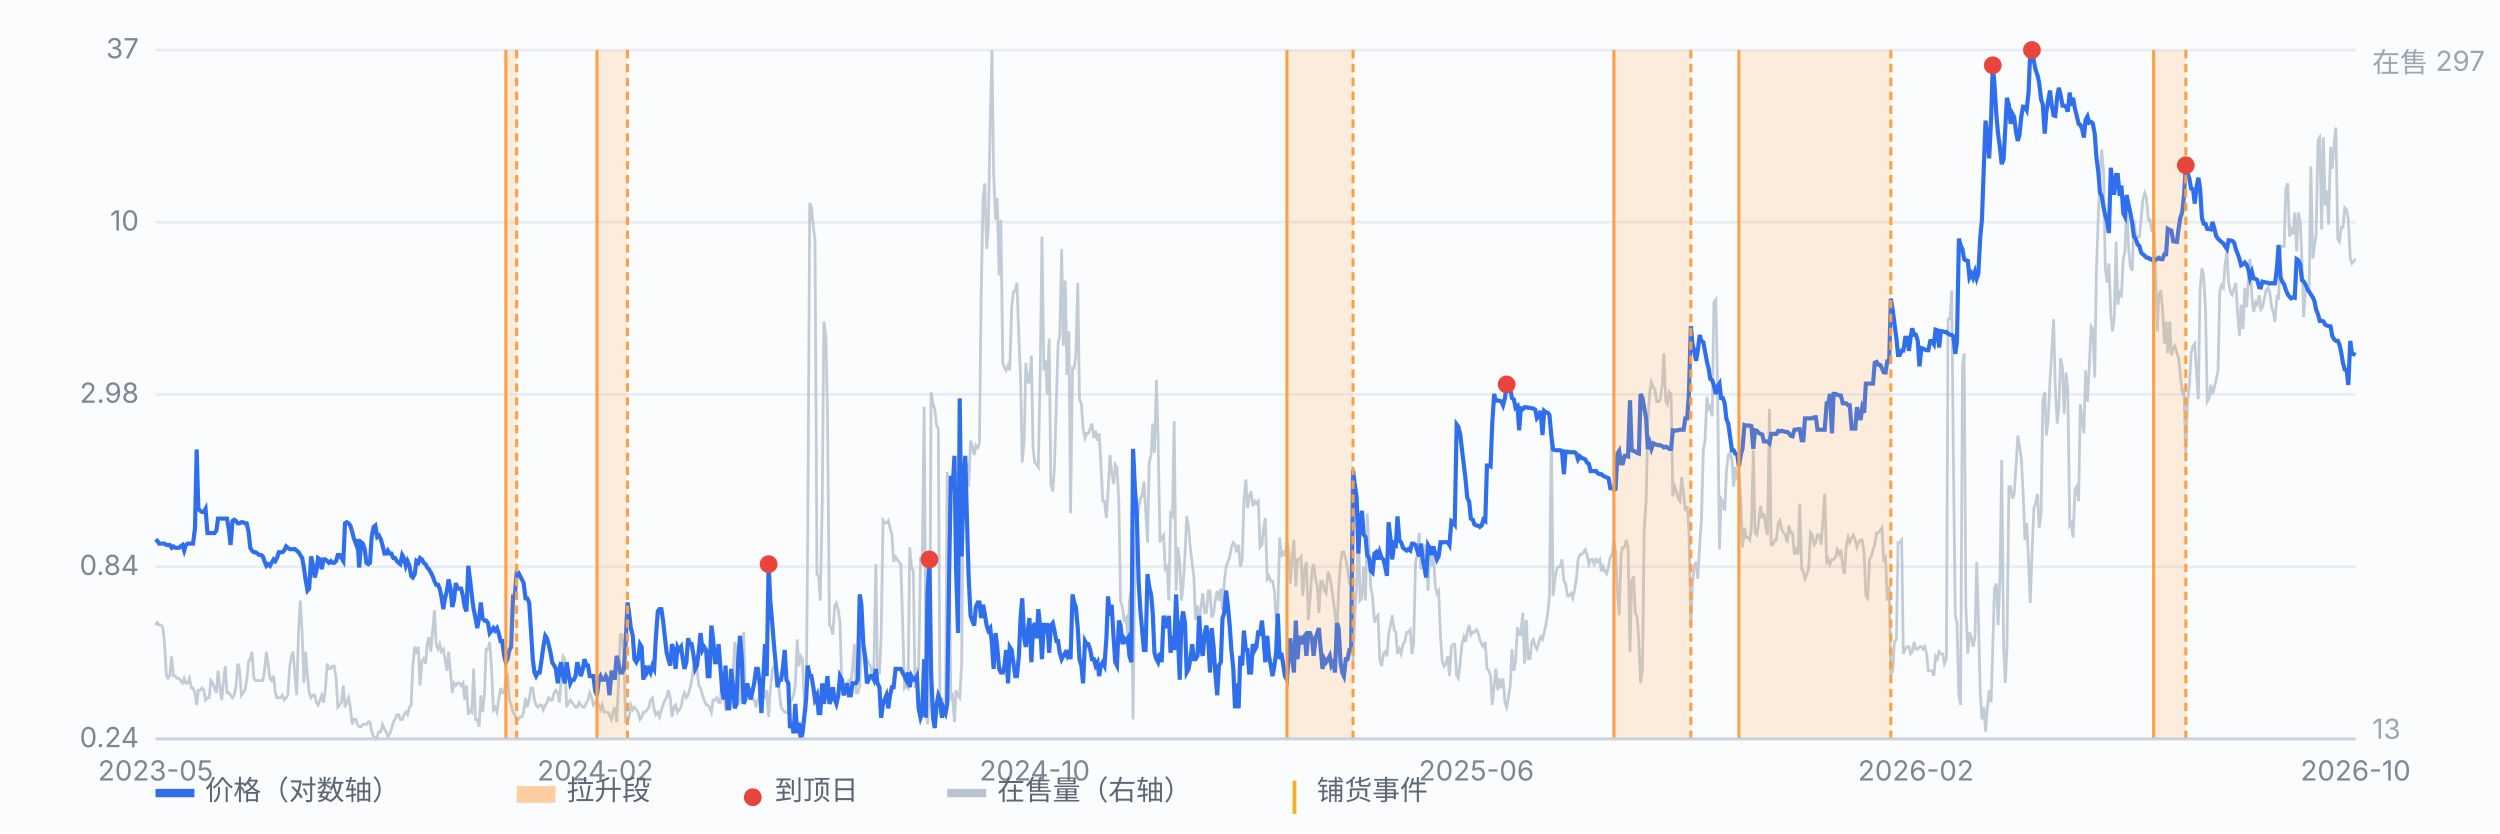
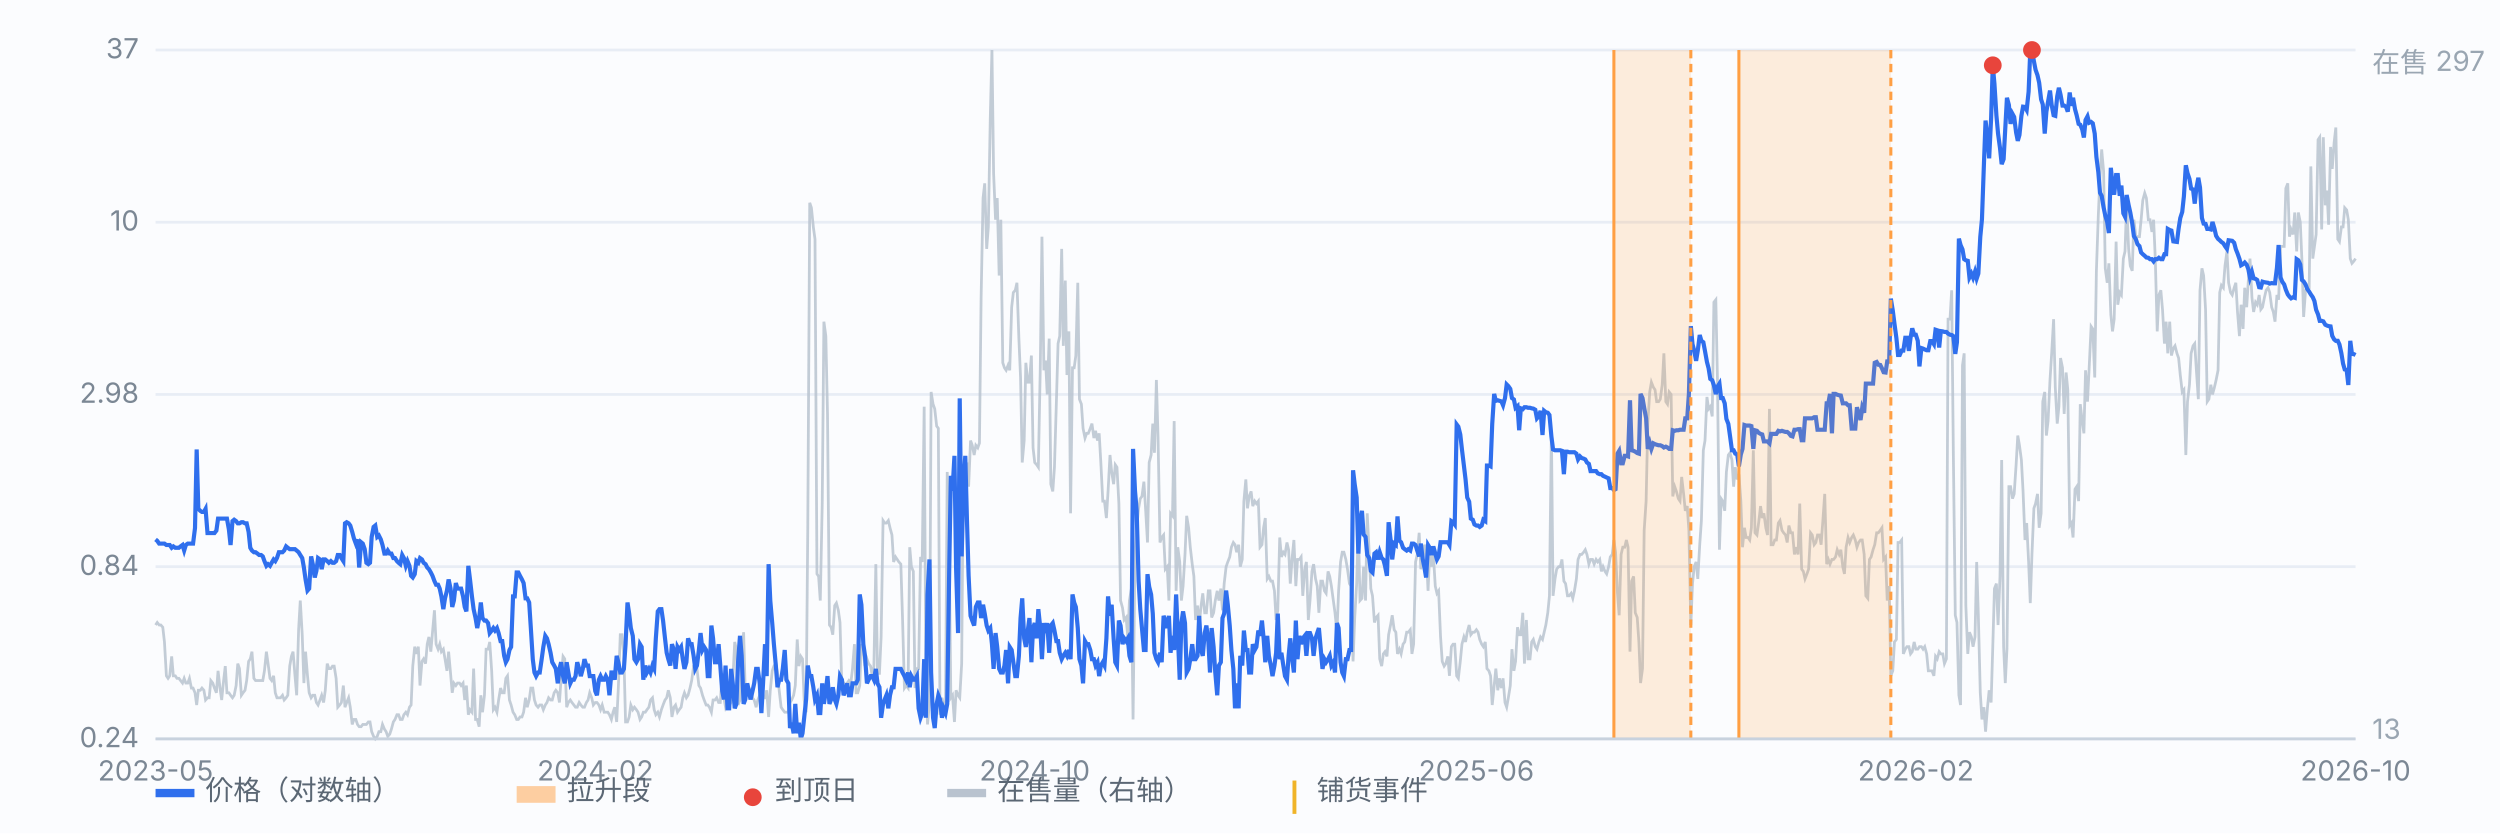
<svg xmlns="http://www.w3.org/2000/svg" viewBox="0 0 900 300" preserveAspectRatio="xMidYMid meet" style="width:100%;max-width:900px;height:auto;display:block" font-family="-apple-system,Segoe UI,Microsoft YaHei,sans-serif" font-size="10">
  <rect x="0" y="0" width="900" height="300" fill="#fbfcfe" />
  <line x1="56" y1="266.0" x2="848" y2="266.0" stroke="#e8edf5" stroke-width="1" />
  <text x="50" y="269.0" text-anchor="end" fill="#7b8794">0.24</text>
  <line x1="56" y1="204.0" x2="848" y2="204.0" stroke="#e8edf5" stroke-width="1" />
  <text x="50" y="207.0" text-anchor="end" fill="#7b8794">0.84</text>
  <line x1="56" y1="142.0" x2="848" y2="142.0" stroke="#e8edf5" stroke-width="1" />
  <text x="50" y="145.0" text-anchor="end" fill="#7b8794">2.98</text>
  <line x1="56" y1="80.0" x2="848" y2="80.0" stroke="#e8edf5" stroke-width="1" />
  <text x="50" y="83.0" text-anchor="end" fill="#7b8794">10</text>
  <line x1="56" y1="18.0" x2="848" y2="18.0" stroke="#e8edf5" stroke-width="1" />
  <text x="50" y="21.0" text-anchor="end" fill="#7b8794">37</text>
  <path d="M56.0 225.0 L56.6 224.1 L57.3 225.0 L57.9 225.0 L58.6 225.8 L59.2 231.1 L59.9 243.3 L60.5 244.2 L61.1 243.3 L61.8 236.3 L62.4 243.3 L63.1 243.3 L63.7 244.2 L64.4 244.2 L65.0 245.0 L65.7 245.9 L66.3 244.2 L66.9 245.9 L67.6 245.9 L68.2 244.2 L68.9 247.7 L69.5 247.7 L70.2 249.4 L70.8 253.8 L71.4 248.5 L72.1 248.5 L72.7 247.7 L73.4 248.5 L74.0 252.0 L74.7 251.2 L75.3 251.2 L75.9 245.0 L76.6 245.9 L77.2 247.7 L77.9 249.4 L78.5 241.5 L79.2 247.7 L79.8 252.0 L80.4 245.9 L81.1 239.8 L81.7 249.4 L82.4 249.4 L83.0 250.3 L83.7 251.2 L84.3 250.3 L85.0 246.8 L85.6 238.9 L86.2 240.7 L86.9 250.3 L87.5 249.4 L88.2 248.5 L88.8 245.0 L89.5 238.1 L90.1 237.2 L90.7 234.6 L91.4 244.2 L92.0 245.0 L92.7 245.0 L93.3 245.0 L94.0 245.0 L94.6 245.0 L95.2 241.5 L95.9 234.6 L96.5 238.9 L97.2 244.2 L97.8 245.0 L98.5 243.3 L99.1 249.4 L99.7 251.2 L100.4 251.2 L101.0 251.2 L101.7 250.3 L102.3 252.0 L103.0 251.2 L103.6 250.3 L104.3 239.8 L104.9 236.3 L105.5 234.6 L106.2 243.3 L106.8 250.3 L107.5 226.7 L108.1 216.2 L108.8 228.5 L109.4 245.9 L110.0 234.6 L110.7 243.3 L111.3 249.4 L112.0 251.2 L112.6 250.3 L113.3 250.3 L113.9 252.9 L114.5 253.8 L115.2 252.0 L115.8 250.3 L116.5 252.9 L117.1 248.5 L117.8 238.9 L118.4 240.7 L119.1 240.7 L119.7 239.8 L120.3 239.8 L121.0 244.2 L121.6 254.6 L122.3 253.8 L122.9 252.9 L123.6 246.8 L124.2 254.6 L124.8 252.9 L125.5 251.2 L126.1 254.6 L126.8 260.8 L127.4 259.0 L128.1 259.0 L128.7 260.8 L129.3 261.6 L130.0 261.6 L130.6 260.8 L131.3 260.8 L131.9 260.8 L132.6 259.9 L133.2 259.9 L133.8 263.4 L134.5 265.1 L135.1 266.0 L135.8 265.1 L136.4 263.4 L137.1 263.4 L137.7 260.8 L138.4 262.5 L139.0 263.4 L139.6 265.1 L140.3 264.3 L140.9 262.5 L141.6 259.9 L142.2 259.0 L142.9 257.3 L143.5 257.3 L144.1 259.0 L144.8 259.0 L145.4 257.3 L146.1 256.4 L146.7 257.3 L147.4 254.6 L148.0 253.8 L148.6 239.8 L149.3 232.8 L149.9 235.4 L150.6 232.8 L151.2 246.8 L151.9 238.1 L152.5 237.2 L153.2 238.9 L153.8 231.9 L154.4 229.3 L155.1 234.6 L155.7 227.6 L156.4 219.7 L157.0 231.9 L157.7 233.7 L158.3 231.9 L158.9 234.6 L159.6 233.7 L160.2 237.2 L160.9 241.5 L161.5 234.6 L162.2 242.4 L162.8 249.4 L163.4 245.9 L164.1 246.8 L164.7 245.9 L165.4 245.9 L166.0 246.8 L166.7 245.9 L167.3 252.0 L167.9 246.8 L168.6 257.3 L169.2 255.5 L169.9 256.4 L170.5 240.7 L171.2 259.0 L171.8 259.0 L172.5 261.6 L173.1 250.3 L173.7 256.4 L174.4 250.3 L175.0 233.7 L175.7 233.7 L176.3 231.1 L177.0 241.5 L177.6 255.5 L178.2 254.6 L178.9 256.4 L179.5 252.0 L180.2 247.7 L180.8 249.4 L181.5 249.4 L182.1 244.2 L182.7 243.3 L183.4 252.0 L184.0 253.8 L184.7 256.4 L185.3 257.3 L186.0 259.0 L186.6 259.0 L187.2 258.1 L187.9 258.1 L188.5 256.4 L189.2 251.2 L189.8 254.6 L190.5 252.0 L191.1 247.7 L191.8 247.7 L192.4 252.0 L193.0 253.8 L193.7 254.6 L194.3 253.8 L195.0 253.8 L195.6 255.5 L196.3 253.8 L196.9 252.9 L197.5 251.2 L198.2 252.0 L198.8 252.0 L199.5 249.4 L200.1 248.5 L200.8 249.4 L201.4 252.9 L202.0 244.2 L202.7 236.3 L203.3 237.2 L204.0 254.6 L204.6 252.9 L205.3 252.0 L205.9 252.9 L206.6 253.8 L207.2 254.6 L207.8 254.6 L208.5 252.9 L209.1 253.8 L209.8 254.6 L210.4 254.6 L211.1 252.9 L211.7 252.0 L212.3 249.4 L213.0 251.2 L213.6 253.8 L214.3 252.9 L214.9 252.9 L215.6 253.8 L216.2 255.5 L216.8 253.8 L217.5 256.4 L218.1 256.4 L218.8 256.4 L219.4 257.3 L220.1 259.0 L220.7 256.4 L221.3 254.6 L222.0 259.9 L222.6 247.7 L223.3 228.5 L223.9 228.5 L224.6 236.3 L225.2 259.9 L225.9 259.9 L226.5 258.1 L227.1 253.8 L227.8 255.5 L228.4 254.6 L229.1 255.5 L229.7 256.4 L230.4 259.0 L231.0 258.1 L231.6 256.4 L232.3 256.4 L232.9 255.5 L233.6 254.6 L234.2 252.0 L234.9 251.2 L235.5 255.5 L236.1 257.3 L236.8 256.4 L237.4 258.1 L238.1 255.5 L238.7 253.8 L239.4 252.0 L240.0 251.2 L240.6 248.5 L241.3 251.2 L241.9 258.1 L242.6 254.6 L243.2 253.8 L243.9 256.4 L244.5 255.5 L245.2 254.6 L245.8 251.2 L246.4 249.4 L247.1 251.2 L247.7 250.3 L248.4 247.7 L249.0 245.0 L249.7 239.8 L250.3 238.9 L250.9 240.7 L251.6 246.8 L252.2 247.7 L252.9 250.3 L253.5 252.0 L254.2 253.8 L254.8 253.8 L255.4 254.6 L256.1 256.4 L256.7 252.0 L257.4 252.0 L258.0 251.2 L258.7 252.9 L259.3 252.9 L260.0 242.4 L260.6 251.2 L261.2 254.6 L261.9 252.9 L262.5 253.8 L263.2 252.9 L263.8 245.0 L264.5 231.1 L265.1 233.7 L265.7 253.8 L266.4 252.0 L267.0 237.2 L267.7 227.6 L268.3 249.4 L269.0 248.5 L269.6 247.7 L270.2 248.5 L270.9 251.2 L271.5 252.0 L272.2 254.6 L272.8 252.0 L273.5 250.3 L274.1 249.4 L274.7 251.2 L275.4 251.2 L276.0 248.5 L276.7 258.1 L277.3 248.5 L278.0 241.5 L278.6 239.8 L279.3 238.9 L279.9 242.4 L280.5 248.5 L281.2 254.6 L281.8 255.5 L282.5 256.4 L283.1 256.4 L283.8 256.4 L284.4 252.9 L285.0 252.0 L285.7 250.3 L286.3 246.8 L287.0 230.2 L287.6 239.8 L288.3 236.3 L288.9 237.2 L289.5 252.0 L290.2 256.4 L290.8 190.0 L291.5 73.0 L292.1 74.8 L292.8 81.7 L293.4 86.1 L294.1 206.6 L294.7 207.5 L295.3 216.2 L296.0 181.3 L296.6 115.8 L297.3 121.0 L297.9 149.0 L298.6 225.0 L299.2 225.8 L299.8 228.5 L300.5 218.0 L301.1 217.1 L301.8 219.7 L302.4 224.1 L303.1 248.5 L303.7 245.9 L304.3 246.8 L305.0 245.9 L305.6 245.0 L306.3 245.9 L306.9 240.7 L307.6 231.9 L308.2 249.4 L308.8 249.4 L309.5 246.8 L310.1 231.9 L310.8 234.6 L311.4 239.8 L312.1 237.2 L312.7 238.9 L313.4 239.8 L314.0 243.3 L314.6 239.8 L315.3 203.1 L315.9 242.4 L316.6 242.4 L317.2 229.3 L317.9 187.4 L318.5 188.3 L319.1 188.3 L319.8 187.4 L320.4 190.0 L321.1 192.6 L321.7 202.3 L322.4 200.5 L323.0 201.4 L323.6 202.3 L324.3 203.1 L324.9 222.3 L325.6 247.7 L326.2 246.8 L326.9 247.7 L327.5 197.0 L328.1 204.0 L328.8 205.7 L329.4 247.7 L330.1 240.7 L330.7 240.7 L331.4 200.5 L332.0 202.3 L332.7 146.4 L333.3 239.8 L333.9 260.8 L334.6 252.9 L335.2 141.1 L335.9 145.5 L336.5 147.2 L337.2 153.4 L337.8 154.2 L338.4 257.3 L339.1 251.2 L339.7 253.8 L340.4 252.9 L341.0 169.9 L341.7 197.9 L342.3 251.2 L342.9 250.3 L343.6 259.9 L344.2 248.5 L344.9 250.3 L345.5 251.2 L346.2 238.9 L346.8 167.3 L347.5 171.7 L348.1 166.5 L348.7 175.2 L349.4 158.6 L350.0 160.3 L350.7 163.8 L351.3 160.3 L352.0 161.2 L352.6 159.5 L353.2 107.1 L353.9 71.3 L354.5 66.0 L355.2 89.6 L355.8 81.7 L356.5 42.5 L357.1 18.0 L357.7 62.5 L358.4 79.1 L359.0 71.3 L359.7 99.2 L360.3 79.1 L361.0 130.6 L361.6 132.4 L362.2 133.3 L362.9 131.5 L363.5 133.3 L364.2 110.6 L364.8 105.3 L365.5 104.5 L366.1 101.8 L366.8 121.9 L367.4 135.9 L368.0 166.5 L368.7 158.6 L369.3 130.6 L370.0 137.6 L370.6 137.6 L371.3 128.0 L371.9 161.2 L372.5 166.5 L373.2 167.3 L373.8 168.2 L374.5 132.4 L375.1 85.2 L375.8 133.3 L376.4 129.8 L377.0 142.0 L377.7 121.9 L378.3 174.3 L379.0 176.9 L379.6 168.2 L380.3 144.6 L380.9 123.7 L381.5 121.0 L382.2 89.6 L382.8 124.5 L383.5 101.0 L384.1 135.0 L384.8 119.3 L385.4 184.8 L386.1 132.4 L386.7 132.4 L387.3 128.0 L388.0 101.8 L388.6 143.7 L389.3 145.5 L389.9 154.2 L390.6 157.7 L391.2 156.0 L391.8 156.0 L392.5 154.2 L393.1 152.5 L393.8 157.7 L394.4 155.1 L395.1 158.6 L395.7 156.0 L396.3 166.5 L397.0 180.4 L397.6 180.4 L398.3 186.5 L398.9 176.9 L399.6 163.8 L400.2 169.9 L400.9 174.3 L401.5 167.3 L402.1 168.2 L402.8 181.3 L403.4 216.2 L404.1 218.8 L404.7 223.2 L405.4 222.3 L406.0 229.3 L406.6 216.2 L407.3 211.9 L407.9 259.0 L408.6 198.8 L409.2 190.0 L409.9 183.0 L410.5 179.5 L411.1 178.7 L411.8 173.4 L412.4 183.0 L413.1 195.3 L413.7 166.5 L414.4 163.8 L415.0 152.5 L415.6 163.0 L416.3 136.8 L416.9 157.7 L417.6 195.3 L418.2 193.5 L418.9 192.6 L419.5 204.9 L420.2 204.0 L420.8 216.2 L421.4 184.8 L422.1 185.7 L422.7 151.6 L423.4 212.7 L424.0 197.0 L424.7 202.3 L425.3 216.2 L425.9 211.0 L426.6 199.6 L427.2 185.7 L427.9 190.0 L428.5 197.0 L429.2 203.1 L429.8 207.5 L430.4 223.2 L431.1 218.0 L431.7 225.0 L432.4 218.0 L433.0 213.6 L433.7 220.6 L434.3 220.6 L435.0 212.7 L435.6 212.7 L436.2 222.3 L436.9 220.6 L437.5 216.2 L438.2 212.7 L438.8 216.2 L439.5 211.9 L440.1 219.7 L440.7 210.1 L441.4 204.0 L442.0 202.3 L442.7 200.5 L443.3 197.0 L444.0 195.3 L444.6 196.1 L445.2 198.8 L445.9 196.1 L446.5 204.0 L447.2 201.4 L447.8 180.4 L448.5 172.6 L449.1 183.0 L449.7 178.7 L450.4 176.9 L451.0 182.2 L451.7 180.4 L452.3 181.3 L453.0 180.4 L453.6 197.0 L454.3 196.1 L454.9 190.0 L455.5 186.5 L456.2 208.4 L456.8 207.5 L457.5 209.2 L458.1 209.2 L458.8 212.7 L459.4 223.2 L460.0 219.7 L460.7 193.5 L461.3 200.5 L462.0 198.8 L462.6 199.6 L463.3 195.3 L463.9 197.9 L464.5 210.1 L465.2 200.5 L465.8 194.4 L466.5 211.0 L467.1 201.4 L467.8 201.4 L468.4 200.5 L469.0 214.5 L469.7 204.9 L470.3 202.3 L471.0 223.2 L471.6 216.2 L472.3 205.7 L472.9 203.1 L473.6 208.4 L474.2 211.0 L474.8 220.6 L475.5 209.2 L476.1 209.2 L476.8 212.7 L477.4 213.6 L478.1 205.7 L478.7 207.5 L479.3 211.0 L480.0 216.2 L480.6 220.6 L481.3 227.6 L481.9 212.7 L482.6 202.3 L483.2 198.8 L483.8 198.8 L484.5 201.4 L485.1 204.9 L485.8 210.1 L486.4 211.0 L487.1 238.1 L487.7 222.3 L488.4 210.1 L489.0 189.2 L489.6 216.2 L490.3 215.4 L490.9 204.0 L491.6 216.2 L492.2 184.8 L492.9 198.8 L493.5 211.9 L494.1 214.5 L494.8 224.1 L495.4 222.3 L496.1 221.5 L496.7 237.2 L497.4 239.8 L498.0 235.4 L498.6 234.6 L499.3 236.3 L499.9 228.5 L500.6 225.0 L501.2 221.5 L501.9 226.7 L502.5 227.6 L503.1 235.4 L503.8 233.7 L504.4 235.4 L505.1 231.9 L505.7 231.1 L506.4 227.6 L507.0 227.6 L507.7 226.7 L508.3 235.4 L508.9 231.9 L509.6 202.3 L510.2 199.6 L510.9 191.8 L511.5 204.9 L512.2 202.3 L512.8 196.1 L513.4 197.9 L514.1 212.7 L514.7 198.8 L515.4 204.0 L516.0 199.6 L516.7 211.0 L517.3 213.6 L517.9 212.7 L518.6 229.3 L519.2 238.1 L519.9 239.8 L520.5 238.9 L521.2 236.3 L521.8 243.3 L522.5 232.8 L523.1 231.9 L523.7 231.9 L524.4 243.3 L525.0 244.2 L525.7 238.1 L526.3 231.9 L527.0 229.3 L527.6 231.1 L528.2 227.6 L528.9 225.0 L529.5 228.5 L530.2 227.6 L530.8 227.6 L531.5 226.7 L532.1 227.6 L532.7 230.2 L533.4 231.9 L534.0 232.8 L534.7 231.1 L535.3 240.7 L536.0 241.5 L536.6 243.3 L537.2 253.8 L537.9 246.8 L538.5 240.7 L539.2 248.5 L539.8 244.2 L540.5 247.7 L541.1 244.2 L541.8 252.9 L542.4 254.6 L543.0 251.2 L543.7 246.8 L544.3 233.7 L545.0 241.5 L545.6 238.1 L546.3 225.8 L546.9 228.5 L547.5 228.5 L548.2 220.6 L548.8 238.9 L549.5 223.2 L550.1 237.2 L550.8 237.2 L551.4 231.1 L552.0 230.2 L552.7 232.8 L553.3 233.7 L554.0 231.1 L554.6 229.3 L555.3 230.2 L555.9 227.6 L556.5 225.0 L557.2 220.6 L557.8 214.5 L558.5 155.1 L559.1 214.5 L559.8 208.4 L560.4 204.9 L561.1 204.0 L561.7 204.0 L562.3 201.4 L563.0 209.2 L563.6 210.1 L564.3 214.5 L564.9 214.5 L565.6 213.6 L566.2 215.4 L566.8 212.7 L567.5 208.4 L568.1 201.4 L568.8 199.6 L569.4 199.6 L570.1 198.8 L570.7 197.9 L571.3 199.6 L572.0 203.1 L572.6 201.4 L573.3 201.4 L573.9 203.1 L574.6 201.4 L575.2 202.3 L575.9 201.4 L576.5 205.7 L577.1 204.0 L577.8 205.7 L578.4 206.6 L579.1 204.0 L579.7 200.5 L580.4 199.6 L581.0 194.4 L581.6 198.8 L582.3 213.6 L582.9 221.5 L583.6 199.6 L584.2 197.0 L584.9 197.0 L585.5 194.4 L586.1 197.0 L586.8 234.6 L587.4 209.2 L588.1 207.5 L588.7 220.6 L589.4 222.3 L590.0 231.1 L590.6 245.9 L591.3 240.7 L591.9 190.9 L592.6 180.4 L593.2 152.5 L593.9 141.1 L594.5 137.6 L595.2 139.4 L595.8 140.3 L596.4 144.6 L597.1 144.6 L597.7 143.7 L598.4 138.5 L599.0 127.2 L599.7 144.6 L600.3 145.5 L600.9 141.1 L601.6 142.0 L602.2 178.7 L602.9 175.2 L603.5 176.9 L604.2 179.5 L604.8 180.4 L605.4 171.7 L606.1 177.8 L606.7 183.9 L607.4 182.2 L608.0 190.9 L608.7 225.0 L609.3 210.1 L609.9 204.0 L610.6 202.3 L611.2 208.4 L611.9 196.1 L612.5 187.4 L613.2 162.1 L613.8 158.6 L614.5 142.9 L615.1 147.2 L615.7 146.4 L616.4 149.9 L617.0 108.8 L617.7 107.9 L618.3 137.6 L619.0 197.9 L619.6 179.5 L620.2 180.4 L620.9 183.9 L621.5 169.9 L622.2 163.8 L622.8 163.0 L623.5 165.6 L624.1 175.2 L624.7 168.2 L625.4 172.6 L626.0 170.8 L626.7 180.4 L627.3 197.0 L628.0 190.0 L628.6 193.5 L629.3 193.5 L629.9 194.4 L630.5 190.0 L631.2 162.1 L631.8 191.8 L632.5 192.6 L633.1 188.3 L633.8 182.2 L634.4 186.5 L635.0 184.8 L635.7 190.0 L636.3 192.6 L637.0 147.2 L637.6 196.1 L638.3 196.1 L638.9 194.4 L639.5 194.4 L640.2 188.3 L640.8 187.4 L641.5 190.9 L642.1 191.8 L642.8 192.6 L643.4 195.3 L644.0 189.2 L644.7 191.8 L645.3 191.8 L646.0 199.6 L646.6 197.0 L647.3 199.6 L647.9 181.3 L648.6 204.9 L649.2 205.7 L649.8 208.4 L650.5 206.6 L651.1 204.9 L651.8 191.8 L652.4 192.6 L653.1 196.1 L653.7 195.3 L654.3 192.6 L655.0 192.6 L655.6 196.1 L656.3 186.5 L656.9 177.8 L657.6 203.1 L658.2 201.4 L658.8 203.1 L659.5 201.4 L660.1 201.4 L660.8 200.5 L661.4 197.9 L662.1 199.6 L662.7 197.9 L663.4 204.0 L664.0 206.6 L664.6 197.0 L665.3 193.5 L665.9 195.3 L666.6 193.5 L667.2 192.6 L667.9 194.4 L668.5 197.0 L669.1 195.3 L669.8 194.4 L670.4 194.4 L671.1 199.6 L671.7 214.5 L672.4 215.4 L673.0 201.4 L673.6 200.5 L674.3 197.9 L674.9 196.1 L675.6 191.8 L676.2 191.8 L676.9 190.9 L677.5 190.0 L678.1 201.4 L678.8 200.5 L679.4 216.2 L680.1 211.0 L680.7 243.3 L681.4 241.5 L682.0 231.1 L682.7 230.2 L683.3 195.3 L683.9 195.3 L684.6 194.4 L685.2 235.4 L685.9 233.7 L686.5 232.8 L687.2 232.8 L687.8 235.4 L688.4 234.6 L689.1 231.1 L689.7 233.7 L690.4 233.7 L691.0 232.8 L691.7 232.8 L692.3 233.7 L692.9 232.8 L693.6 235.4 L694.2 241.5 L694.9 241.5 L695.5 241.5 L696.2 243.3 L696.8 236.3 L697.4 237.2 L698.1 234.6 L698.7 235.4 L699.4 235.4 L700.0 238.9 L700.7 237.2 L701.3 114.9 L702.0 114.9 L702.6 104.5 L703.2 163.0 L703.9 221.5 L704.5 224.1 L705.2 250.3 L705.8 253.8 L706.5 131.5 L707.1 127.2 L707.7 218.0 L708.4 235.4 L709.0 227.6 L709.7 229.3 L710.3 232.8 L711.0 229.3 L711.6 202.3 L712.2 221.5 L712.9 249.4 L713.5 259.0 L714.2 254.6 L714.8 263.4 L715.5 254.6 L716.1 248.5 L716.8 252.9 L717.4 232.8 L718.0 211.9 L718.7 210.1 L719.3 225.0 L720.0 207.5 L720.6 165.6 L721.3 232.8 L721.9 245.9 L722.5 233.7 L723.2 175.2 L723.8 175.2 L724.5 179.5 L725.1 177.8 L725.8 167.3 L726.4 156.8 L727.0 160.3 L727.7 165.6 L728.3 176.9 L729.0 194.4 L729.6 188.3 L730.3 202.3 L730.9 217.1 L731.5 199.6 L732.2 183.0 L732.8 181.3 L733.5 177.8 L734.1 190.0 L734.8 184.8 L735.4 144.6 L736.1 141.1 L736.7 156.8 L737.3 151.6 L738.0 136.8 L738.6 127.2 L739.3 114.9 L739.9 139.4 L740.6 152.5 L741.2 146.4 L741.8 128.9 L742.5 132.4 L743.1 149.0 L743.8 134.1 L744.4 140.3 L745.1 189.2 L745.7 188.3 L746.3 193.5 L747.0 176.1 L747.6 175.2 L748.3 180.4 L748.9 145.5 L749.6 151.6 L750.2 156.0 L750.8 133.3 L751.5 144.6 L752.1 132.4 L752.8 117.5 L753.4 118.4 L754.1 135.9 L754.7 97.5 L755.4 77.4 L756.0 63.4 L756.6 53.8 L757.3 61.7 L757.9 96.6 L758.6 101.8 L759.2 94.8 L759.9 113.2 L760.5 119.3 L761.1 114.9 L761.8 87.0 L762.4 109.7 L763.1 105.3 L763.7 106.2 L764.4 93.1 L765.0 90.5 L765.6 73.0 L766.3 89.6 L766.9 95.7 L767.6 97.5 L768.2 79.1 L768.9 85.2 L769.5 85.2 L770.2 85.2 L770.8 79.1 L771.4 72.1 L772.1 69.5 L772.7 71.3 L773.4 79.1 L774.0 79.1 L774.7 83.5 L775.3 79.1 L775.9 93.1 L776.6 119.3 L777.2 106.2 L777.9 104.5 L778.5 111.4 L779.2 123.7 L779.8 115.8 L780.4 127.2 L781.1 115.8 L781.7 128.0 L782.4 125.4 L783.0 124.5 L783.7 127.2 L784.3 128.9 L784.9 135.0 L785.6 141.1 L786.2 140.3 L786.9 163.8 L787.5 144.6 L788.2 138.5 L788.8 127.2 L789.5 124.5 L790.1 123.7 L790.7 133.3 L791.4 143.7 L792.0 104.5 L792.7 96.6 L793.3 99.2 L794.0 111.4 L794.6 144.6 L795.2 143.7 L795.9 138.5 L796.5 142.0 L797.2 139.4 L797.8 136.8 L798.5 133.3 L799.1 105.3 L799.7 102.7 L800.4 103.6 L801.0 95.7 L801.7 90.5 L802.3 101.8 L803.0 105.3 L803.6 106.2 L804.3 103.6 L804.9 101.8 L805.5 112.3 L806.2 121.0 L806.8 109.7 L807.5 118.4 L808.1 103.6 L808.8 110.6 L809.4 101.0 L810.0 93.1 L810.7 107.1 L811.3 112.3 L812.0 108.8 L812.6 109.7 L813.3 106.2 L813.9 111.4 L814.5 110.6 L815.2 107.1 L815.8 104.5 L816.5 103.6 L817.1 105.3 L817.8 110.6 L818.4 112.3 L819.0 115.8 L819.7 106.2 L820.3 107.9 L821.0 88.7 L821.6 88.7 L822.3 88.7 L822.9 67.8 L823.6 66.0 L824.2 85.2 L824.8 82.6 L825.5 84.4 L826.1 76.5 L826.8 90.5 L827.4 76.5 L828.1 80.0 L828.7 94.0 L829.3 114.1 L830.0 104.5 L830.6 103.6 L831.3 103.6 L831.9 59.9 L832.6 93.1 L833.2 88.7 L833.8 84.4 L834.5 50.3 L835.1 49.4 L835.8 82.6 L836.4 49.4 L837.1 73.9 L837.7 68.6 L838.3 80.9 L839.0 52.9 L839.6 60.8 L840.3 51.2 L840.9 45.9 L841.6 86.1 L842.2 87.0 L842.9 81.7 L843.5 81.7 L844.1 74.8 L844.8 75.6 L845.4 79.1 L846.1 93.1 L846.7 94.8 L847.4 94.0 L848.0 93.1" fill="none" stroke="#b9c3cf" stroke-width="1" opacity="0.85" />
  <text x="854" y="26" fill="#9aa6b2">在售 297</text>
  <text x="854" y="266" fill="#9aa6b2">13</text>
  <path d="M56.0 194.2 L56.6 194.7 L57.3 195.7 L57.9 195.7 L58.6 195.7 L59.2 195.7 L59.9 196.2 L60.5 196.2 L61.1 196.2 L61.8 197.2 L62.4 196.7 L63.1 197.2 L63.7 197.2 L64.4 197.2 L65.0 196.7 L65.7 196.2 L66.3 198.2 L66.9 196.2 L67.6 195.7 L68.2 195.7 L68.9 195.7 L69.5 195.7 L70.2 190.1 L70.8 161.8 L71.4 183.2 L72.1 183.9 L72.7 184.3 L73.4 184.3 L74.0 183.2 L74.7 191.9 L75.3 191.9 L75.9 191.9 L76.6 191.9 L77.2 191.9 L77.9 191.0 L78.5 186.7 L79.2 186.7 L79.8 186.7 L80.4 186.7 L81.1 186.7 L81.7 186.7 L82.4 190.6 L83.0 196.2 L83.7 187.6 L84.3 187.1 L85.0 187.6 L85.6 188.4 L86.2 188.4 L86.9 188.0 L87.5 188.0 L88.2 188.4 L88.8 188.4 L89.5 191.5 L90.1 197.2 L90.7 198.2 L91.4 198.8 L92.0 198.8 L92.7 199.3 L93.3 199.8 L94.0 199.8 L94.6 200.3 L95.2 202.0 L95.9 203.7 L96.5 203.1 L97.2 203.7 L97.8 202.6 L98.5 201.4 L99.1 202.0 L99.7 200.9 L100.4 198.8 L101.0 198.8 L101.7 198.8 L102.3 198.2 L103.0 196.7 L103.6 197.2 L104.3 197.7 L104.9 197.7 L105.5 197.7 L106.2 197.7 L106.8 198.2 L107.5 198.8 L108.1 199.8 L108.8 200.9 L109.4 204.3 L110.0 208.6 L110.7 212.6 L111.3 211.9 L112.0 200.3 L112.6 203.1 L113.3 207.9 L113.9 205.5 L114.5 200.9 L115.2 201.4 L115.8 204.9 L116.5 201.4 L117.1 201.4 L117.8 202.0 L118.4 202.6 L119.1 202.0 L119.7 202.6 L120.3 202.6 L121.0 202.0 L121.6 199.8 L122.3 199.8 L122.9 200.9 L123.6 202.0 L124.2 188.4 L124.8 188.0 L125.5 188.4 L126.1 189.2 L126.8 191.5 L127.4 193.8 L128.1 195.7 L128.7 194.2 L129.3 204.3 L130.0 195.2 L130.6 195.7 L131.3 197.7 L131.9 202.6 L132.6 203.1 L133.2 202.6 L133.8 193.3 L134.5 189.7 L135.1 189.2 L135.8 193.3 L136.4 192.8 L137.1 194.2 L137.7 196.2 L138.4 199.3 L139.0 199.3 L139.6 198.2 L140.3 199.3 L140.9 199.3 L141.6 200.9 L142.2 200.9 L142.9 202.0 L143.5 202.6 L144.1 203.1 L144.8 199.8 L145.4 200.9 L146.1 203.7 L146.7 202.0 L147.4 203.7 L148.0 207.3 L148.6 207.9 L149.3 206.7 L149.9 202.0 L150.6 202.6 L151.2 200.9 L151.9 201.4 L152.5 202.6 L153.2 203.1 L153.8 204.3 L154.4 204.9 L155.1 206.1 L155.7 207.3 L156.4 209.2 L157.0 210.5 L157.7 210.5 L158.3 211.9 L158.9 214.7 L159.6 219.3 L160.2 215.4 L160.9 212.6 L161.5 208.6 L162.2 211.9 L162.8 218.5 L163.4 216.2 L164.1 209.9 L164.7 211.9 L165.4 211.9 L166.0 211.9 L166.7 214.7 L167.3 218.5 L167.9 220.1 L168.6 203.7 L169.2 208.6 L169.9 214.7 L170.5 219.3 L171.2 222.5 L171.8 226.1 L172.5 222.5 L173.1 216.9 L173.7 222.5 L174.4 223.4 L175.0 223.4 L175.7 224.3 L176.3 227.9 L177.0 227.0 L177.6 226.1 L178.2 227.0 L178.9 226.1 L179.5 227.9 L180.2 230.8 L180.8 230.8 L181.5 236.1 L182.1 238.4 L182.7 237.3 L183.4 234.0 L184.0 232.9 L184.7 214.7 L185.3 214.7 L186.0 206.1 L186.6 206.1 L187.2 207.3 L187.9 208.6 L188.5 209.9 L189.2 215.4 L189.8 215.4 L190.5 216.9 L191.1 226.1 L191.8 237.3 L192.4 242.1 L193.0 243.4 L193.7 242.1 L194.3 242.1 L195.0 237.3 L195.6 232.9 L196.3 228.9 L196.9 229.8 L197.5 231.9 L198.2 235.0 L198.8 238.4 L199.5 239.6 L200.1 240.8 L200.8 246.0 L201.4 240.8 L202.0 238.4 L202.7 243.4 L203.3 246.0 L204.0 238.4 L204.6 242.1 L205.3 246.0 L205.9 244.7 L206.6 244.7 L207.2 243.4 L207.8 238.4 L208.5 240.8 L209.1 243.4 L209.8 240.8 L210.4 237.3 L211.1 239.6 L211.7 239.6 L212.3 243.4 L213.0 243.4 L213.6 243.4 L214.3 248.8 L214.9 250.3 L215.6 244.7 L216.2 243.4 L216.8 244.7 L217.5 244.7 L218.1 243.4 L218.8 244.7 L219.4 250.3 L220.1 242.1 L220.7 242.1 L221.3 244.7 L222.0 236.1 L222.6 238.4 L223.3 242.1 L223.9 242.1 L224.6 240.8 L225.2 231.9 L225.9 216.9 L226.5 220.9 L227.1 226.1 L227.8 228.9 L228.4 237.3 L229.1 238.4 L229.7 237.3 L230.4 231.9 L231.0 232.9 L231.6 244.7 L232.3 239.6 L232.9 242.1 L233.6 240.8 L234.2 242.1 L234.9 239.6 L235.5 240.8 L236.1 229.8 L236.8 220.1 L237.4 219.3 L238.1 219.3 L238.7 223.4 L239.4 229.8 L240.0 235.0 L240.6 237.3 L241.3 239.6 L241.9 231.9 L242.6 234.0 L243.2 240.8 L243.9 232.9 L244.5 234.0 L245.2 232.9 L245.8 237.3 L246.4 240.8 L247.1 238.4 L247.7 229.8 L248.4 231.9 L249.0 231.9 L249.7 236.1 L250.3 240.8 L250.9 239.6 L251.6 234.0 L252.2 227.9 L252.9 234.0 L253.5 232.9 L254.2 234.0 L254.8 243.4 L255.4 243.4 L256.1 225.2 L256.7 229.8 L257.4 238.4 L258.0 238.4 L258.7 231.9 L259.3 239.6 L260.0 248.8 L260.6 251.8 L261.2 239.6 L261.9 255.0 L262.5 255.0 L263.2 240.8 L263.8 246.0 L264.5 255.0 L265.1 253.4 L265.7 238.4 L266.4 228.9 L267.0 236.1 L267.7 253.4 L268.3 251.8 L269.0 246.0 L269.6 248.8 L270.2 251.8 L270.9 248.8 L271.5 246.0 L272.2 240.8 L272.8 240.8 L273.5 246.0 L274.1 256.7 L274.7 246.0 L275.4 231.9 L276.0 243.4 L276.7 203.1 L277.3 216.2 L278.0 224.3 L278.6 231.9 L279.3 239.6 L279.9 247.4 L280.5 244.7 L281.2 244.7 L281.8 240.8 L282.5 234.0 L283.1 244.7 L283.8 246.0 L284.4 262.1 L285.0 260.2 L285.7 264.0 L286.3 253.4 L287.0 264.0 L287.6 260.2 L288.3 266.0 L288.9 264.0 L289.5 258.4 L290.2 251.8 L290.8 239.6 L291.5 243.4 L292.1 243.4 L292.8 247.4 L293.4 251.8 L294.1 250.3 L294.7 256.7 L295.3 256.7 L296.0 246.0 L296.6 253.4 L297.3 248.8 L297.9 243.4 L298.6 253.4 L299.2 251.8 L299.8 247.4 L300.5 251.8 L301.1 253.4 L301.8 250.3 L302.4 243.4 L303.1 244.7 L303.7 250.3 L304.3 248.8 L305.0 246.0 L305.6 250.3 L306.3 250.3 L306.9 246.0 L307.6 246.0 L308.2 246.0 L308.8 244.7 L309.5 214.0 L310.1 217.7 L310.8 231.9 L311.4 236.1 L312.1 246.0 L312.7 244.7 L313.4 243.4 L314.0 243.4 L314.6 244.7 L315.3 240.8 L315.9 246.0 L316.6 247.4 L317.2 258.4 L317.9 253.4 L318.5 251.8 L319.1 250.3 L319.8 255.0 L320.4 250.3 L321.1 247.4 L321.7 247.4 L322.4 240.8 L323.0 240.8 L323.6 240.8 L324.3 240.8 L324.9 242.1 L325.6 243.4 L326.2 244.7 L326.9 242.1 L327.5 247.4 L328.1 243.4 L328.8 244.7 L329.4 244.7 L330.1 243.4 L330.7 255.0 L331.4 258.4 L332.0 256.7 L332.7 237.3 L333.3 258.4 L333.9 214.0 L334.6 201.4 L335.2 242.1 L335.9 258.4 L336.5 262.1 L337.2 253.4 L337.8 250.3 L338.4 251.8 L339.1 258.4 L339.7 255.0 L340.4 256.7 L341.0 253.4 L341.7 206.1 L342.3 171.3 L342.9 176.7 L343.6 164.1 L344.2 204.9 L344.9 227.9 L345.5 143.4 L346.2 200.3 L346.8 175.1 L347.5 164.1 L348.1 187.1 L348.7 207.3 L349.4 221.7 L350.0 223.4 L350.7 225.2 L351.3 218.5 L352.0 216.9 L352.6 216.9 L353.2 222.5 L353.9 217.7 L354.5 220.9 L355.2 225.2 L355.8 227.0 L356.5 226.1 L357.1 231.9 L357.7 240.8 L358.4 227.9 L359.0 232.9 L359.7 240.8 L360.3 242.1 L361.0 242.1 L361.6 239.6 L362.2 234.0 L362.9 246.0 L363.5 232.9 L364.2 234.0 L364.8 238.4 L365.5 243.4 L366.1 243.4 L366.8 236.1 L367.4 222.5 L368.0 215.4 L368.7 229.8 L369.3 232.9 L370.0 227.0 L370.6 222.5 L371.3 238.4 L371.9 226.1 L372.5 224.3 L373.2 229.8 L373.8 219.3 L374.5 226.1 L375.1 237.3 L375.8 224.3 L376.4 227.9 L377.0 224.3 L377.7 235.0 L378.3 225.2 L379.0 224.3 L379.6 227.0 L380.3 230.8 L380.9 230.8 L381.5 235.0 L382.2 237.3 L382.8 236.1 L383.5 235.0 L384.1 236.1 L384.8 234.0 L385.4 237.3 L386.1 214.0 L386.7 216.9 L387.3 218.5 L388.0 226.1 L388.6 237.3 L389.3 239.6 L389.9 246.0 L390.6 230.8 L391.2 231.9 L391.8 231.9 L392.5 234.0 L393.1 237.3 L393.8 237.3 L394.4 239.6 L395.1 238.4 L395.7 243.4 L396.3 239.6 L397.0 238.4 L397.6 239.6 L398.3 229.8 L398.9 214.7 L399.6 221.7 L400.2 217.7 L400.9 229.8 L401.5 238.4 L402.1 239.6 L402.8 223.4 L403.4 225.2 L404.1 231.9 L404.7 229.8 L405.4 230.8 L406.0 229.8 L406.6 236.1 L407.3 238.4 L407.9 161.6 L408.6 176.7 L409.2 183.9 L409.9 209.2 L410.5 219.3 L411.1 226.1 L411.8 234.0 L412.4 234.0 L413.1 206.7 L413.7 211.2 L414.4 214.0 L415.0 220.9 L415.6 235.0 L416.3 237.3 L416.9 238.4 L417.6 235.0 L418.2 238.4 L418.9 221.7 L419.5 223.4 L420.2 226.1 L420.8 221.7 L421.4 235.0 L422.1 228.9 L422.7 234.0 L423.4 214.0 L424.0 227.9 L424.7 244.7 L425.3 224.3 L425.9 220.1 L426.6 224.3 L427.2 242.1 L427.9 240.8 L428.5 237.3 L429.2 231.9 L429.8 237.3 L430.4 237.3 L431.1 236.1 L431.7 221.7 L432.4 234.0 L433.0 236.1 L433.7 227.9 L434.3 225.2 L435.0 230.8 L435.6 242.1 L436.2 226.1 L436.9 232.9 L437.5 242.1 L438.2 250.3 L438.8 239.6 L439.5 238.4 L440.1 222.5 L440.7 220.9 L441.4 212.6 L442.0 217.7 L442.7 225.2 L443.3 234.0 L444.0 240.8 L444.6 255.0 L445.2 246.0 L445.9 255.0 L446.5 236.1 L447.2 239.6 L447.8 227.0 L448.5 234.0 L449.1 234.0 L449.7 242.1 L450.4 242.1 L451.0 231.9 L451.7 234.0 L452.3 232.9 L453.0 227.0 L453.6 228.9 L454.3 223.4 L454.9 229.8 L455.5 238.4 L456.2 228.9 L456.8 236.1 L457.5 239.6 L458.1 243.4 L458.8 239.6 L459.4 235.0 L460.0 220.9 L460.7 237.3 L461.3 235.0 L462.0 239.6 L462.6 243.4 L463.3 244.7 L463.9 236.1 L464.5 229.8 L465.2 237.3 L465.8 242.1 L466.5 223.4 L467.1 237.3 L467.8 228.9 L468.4 231.9 L469.0 229.8 L469.7 228.9 L470.3 236.1 L471.0 227.9 L471.6 227.9 L472.3 229.8 L472.9 236.1 L473.6 229.8 L474.2 227.9 L474.8 226.1 L475.5 234.0 L476.1 240.8 L476.8 237.3 L477.4 238.4 L478.1 237.3 L478.7 236.1 L479.3 239.6 L480.0 238.4 L480.6 242.1 L481.3 224.3 L481.9 226.1 L482.6 238.4 L483.2 242.1 L483.8 243.4 L484.5 237.3 L485.1 237.3 L485.8 234.0 L486.4 234.0 L487.1 169.3 L487.7 174.4 L488.4 179.1 L489.0 199.3 L489.6 187.6 L490.3 183.9 L490.9 192.4 L491.6 193.3 L492.2 199.8 L492.9 200.9 L493.5 205.5 L494.1 206.1 L494.8 199.3 L495.4 198.8 L496.1 201.4 L496.7 198.8 L497.4 200.9 L498.0 201.4 L498.6 203.7 L499.3 207.3 L499.9 188.0 L500.6 194.2 L501.2 201.4 L501.9 195.7 L502.5 196.2 L503.1 185.9 L503.8 194.7 L504.4 195.2 L505.1 197.2 L505.7 197.7 L506.4 198.2 L507.0 197.7 L507.7 198.2 L508.3 195.7 L508.9 195.7 L509.6 196.2 L510.2 198.2 L510.9 200.3 L511.5 195.7 L512.2 201.4 L512.8 204.3 L513.4 207.9 L514.1 196.2 L514.7 197.2 L515.4 199.8 L516.0 196.7 L516.7 199.3 L517.3 201.4 L517.9 200.3 L518.6 195.2 L519.2 195.2 L519.9 195.2 L520.5 195.2 L521.2 195.2 L521.8 196.2 L522.5 187.6 L523.1 188.0 L523.7 188.8 L524.4 152.8 L525.0 153.6 L525.7 156.4 L526.3 161.8 L527.0 167.6 L527.6 172.6 L528.2 179.1 L528.9 180.6 L529.5 186.7 L530.2 187.1 L530.8 188.8 L531.5 189.2 L532.1 189.2 L532.7 189.7 L533.4 189.2 L534.0 187.1 L534.7 187.6 L535.3 167.6 L536.0 167.6 L536.6 167.9 L537.2 152.6 L537.9 141.8 L538.5 144.3 L539.2 144.1 L539.8 144.3 L540.5 144.5 L541.1 145.9 L541.8 143.3 L542.4 138.4 L543.0 139.0 L543.7 140.0 L544.3 143.3 L545.0 143.8 L545.6 146.8 L546.3 146.2 L546.9 154.9 L547.5 147.0 L548.2 147.3 L548.8 146.6 L549.5 146.6 L550.1 146.8 L550.8 146.8 L551.4 147.0 L552.0 147.1 L552.7 147.5 L553.3 150.6 L554.0 149.8 L554.6 147.9 L555.3 156.6 L555.9 147.9 L556.5 148.4 L557.2 148.6 L557.8 149.4 L558.5 157.1 L559.1 161.8 L559.8 162.1 L560.4 162.1 L561.1 162.1 L561.7 162.1 L562.3 162.3 L563.0 170.7 L563.6 162.6 L564.3 162.6 L564.9 162.8 L565.6 162.8 L566.2 162.8 L566.8 162.8 L567.5 163.3 L568.1 165.4 L568.8 164.3 L569.4 164.9 L570.1 165.1 L570.7 165.4 L571.3 166.5 L572.0 167.0 L572.6 169.6 L573.3 169.6 L573.9 169.6 L574.6 169.6 L575.2 170.4 L575.9 170.7 L576.5 170.7 L577.1 171.3 L577.8 171.6 L578.4 171.9 L579.1 172.2 L579.7 175.7 L580.4 175.7 L581.0 176.4 L581.6 176.1 L582.3 163.3 L582.9 162.3 L583.6 166.8 L584.2 166.8 L584.9 164.1 L585.5 164.1 L586.1 164.3 L586.8 144.1 L587.4 162.1 L588.1 162.3 L588.7 162.6 L589.4 163.1 L590.0 163.3 L590.6 141.8 L591.3 143.3 L591.9 146.8 L592.6 150.6 L593.2 161.6 L593.9 159.4 L594.5 161.6 L595.2 159.6 L595.8 159.9 L596.4 160.1 L597.1 160.3 L597.7 160.3 L598.4 160.6 L599.0 161.1 L599.7 160.8 L600.3 161.1 L600.9 161.6 L601.6 161.6 L602.2 154.9 L602.9 155.1 L603.5 154.9 L604.2 154.9 L604.8 154.7 L605.4 154.7 L606.1 154.7 L606.7 150.6 L607.4 150.6 L608.0 141.8 L608.7 117.4 L609.3 123.9 L609.9 126.2 L610.6 129.9 L611.2 126.2 L611.9 120.6 L612.5 122.7 L613.2 123.2 L613.8 126.4 L614.5 130.3 L615.1 132.6 L615.7 136.4 L616.4 136.9 L617.0 138.7 L617.7 141.9 L618.3 139.2 L619.0 138.1 L619.6 143.3 L620.2 143.3 L620.9 145.2 L621.5 150.8 L622.2 152.6 L622.8 156.9 L623.5 162.1 L624.1 162.1 L624.7 163.3 L625.4 163.6 L626.0 167.9 L626.7 163.6 L627.3 161.6 L628.0 153.0 L628.6 153.2 L629.3 153.2 L629.9 153.2 L630.5 153.4 L631.2 161.6 L631.8 154.9 L632.5 155.1 L633.1 155.8 L633.8 156.2 L634.4 156.4 L635.0 158.9 L635.7 158.9 L636.3 158.9 L637.0 159.6 L637.6 156.2 L638.3 156.2 L638.9 156.2 L639.5 156.2 L640.2 155.1 L640.8 155.3 L641.5 155.1 L642.1 155.3 L642.8 155.5 L643.4 155.5 L644.0 156.0 L644.7 156.9 L645.3 157.1 L646.0 154.7 L646.6 154.7 L647.3 154.5 L647.9 154.5 L648.6 158.5 L649.2 158.5 L649.8 150.6 L650.5 150.6 L651.1 150.6 L651.8 150.6 L652.4 150.6 L653.1 150.2 L653.7 150.2 L654.3 154.7 L655.0 154.7 L655.6 154.7 L656.3 154.7 L656.9 154.7 L657.6 145.2 L658.2 145.2 L658.8 141.8 L659.5 156.0 L660.1 141.8 L660.8 141.8 L661.4 142.1 L662.1 142.3 L662.7 142.4 L663.4 145.2 L664.0 145.2 L664.6 145.2 L665.3 145.9 L665.9 145.9 L666.6 154.3 L667.2 154.3 L667.9 154.3 L668.5 146.6 L669.1 148.8 L669.8 151.2 L670.4 146.8 L671.1 148.6 L671.7 138.1 L672.4 138.1 L673.0 138.1 L673.6 138.1 L674.3 138.1 L674.9 130.6 L675.6 130.3 L676.2 131.3 L676.9 131.4 L677.5 132.6 L678.1 134.0 L678.8 134.1 L679.4 130.1 L680.1 130.1 L680.7 107.5 L681.4 111.8 L682.0 116.5 L682.7 121.7 L683.3 127.8 L683.9 127.8 L684.6 126.2 L685.2 126.2 L685.9 121.6 L686.5 121.6 L687.2 126.3 L687.8 121.6 L688.4 118.2 L689.1 120.5 L689.7 120.5 L690.4 122.7 L691.0 131.9 L691.7 125.3 L692.3 125.5 L692.9 125.8 L693.6 126.1 L694.2 126.1 L694.9 122.8 L695.5 122.8 L696.2 123.9 L696.8 118.7 L697.4 118.9 L698.1 125.1 L698.7 119.2 L699.4 119.3 L700.0 119.5 L700.7 119.5 L701.3 120.1 L702.0 120.5 L702.6 120.6 L703.2 121.0 L703.9 127.4 L704.5 123.2 L705.2 85.9 L705.8 88.2 L706.5 89.8 L707.1 93.3 L707.7 93.7 L708.4 93.9 L709.0 99.9 L709.7 98.5 L710.3 100.0 L711.0 97.8 L711.6 100.3 L712.2 98.5 L712.9 85.3 L713.5 79.0 L714.2 59.4 L714.8 43.4 L715.5 49.4 L716.1 57.0 L716.8 42.6 L717.4 23.5 L718.0 30.2 L718.7 41.5 L719.3 48.1 L720.0 53.3 L720.6 59.1 L721.3 57.3 L721.9 46.2 L722.5 35.2 L723.2 37.8 L723.8 44.6 L724.5 41.0 L725.1 42.1 L725.8 47.7 L726.4 50.7 L727.0 48.6 L727.7 41.7 L728.3 38.4 L729.0 38.5 L729.6 39.6 L730.3 33.0 L730.9 18.1 L731.5 18.0 L732.2 22.0 L732.8 25.1 L733.5 27.1 L734.1 29.8 L734.8 35.8 L735.4 37.6 L736.1 48.1 L736.7 40.2 L737.3 36.6 L738.0 32.6 L738.6 37.8 L739.3 41.5 L739.9 41.7 L740.6 34.7 L741.2 31.6 L741.8 34.1 L742.5 38.0 L743.1 38.0 L743.8 38.5 L744.4 40.2 L745.1 33.3 L745.7 38.1 L746.3 35.2 L747.0 39.3 L747.6 41.5 L748.3 44.6 L748.9 44.9 L749.6 46.6 L750.2 49.5 L750.8 43.2 L751.5 41.9 L752.1 44.2 L752.8 43.9 L753.4 44.4 L754.1 48.1 L754.7 56.5 L755.4 62.0 L756.0 69.4 L756.6 70.5 L757.3 74.7 L757.9 77.6 L758.6 80.0 L759.2 83.9 L759.9 60.4 L760.5 66.5 L761.1 70.1 L761.8 63.0 L762.4 63.0 L763.1 70.5 L763.7 66.8 L764.4 76.8 L765.0 78.0 L765.6 70.2 L766.3 73.8 L766.9 76.5 L767.6 80.4 L768.2 85.0 L768.9 86.1 L769.5 87.9 L770.2 88.6 L770.8 90.9 L771.4 91.5 L772.1 92.1 L772.7 92.7 L773.4 92.8 L774.0 93.3 L774.7 93.3 L775.3 94.1 L775.9 93.3 L776.6 93.3 L777.2 92.8 L777.9 93.3 L778.5 93.3 L779.2 91.5 L779.8 91.5 L780.4 82.4 L781.1 82.8 L781.7 83.0 L782.4 86.9 L783.0 87.0 L783.7 87.1 L784.3 82.3 L784.9 78.5 L785.6 76.3 L786.2 70.7 L786.9 59.5 L787.5 62.3 L788.2 64.4 L788.8 67.9 L789.5 68.2 L790.1 73.3 L790.7 67.7 L791.4 64.0 L792.0 67.5 L792.7 78.5 L793.3 80.5 L794.0 80.6 L794.6 82.4 L795.2 82.4 L795.9 82.6 L796.5 79.9 L797.2 82.3 L797.8 84.9 L798.5 86.0 L799.1 86.5 L799.7 87.1 L800.4 87.6 L801.0 88.6 L801.7 89.6 L802.3 86.5 L803.0 86.6 L803.6 86.7 L804.3 87.4 L804.9 89.7 L805.5 91.2 L806.2 93.2 L806.8 95.5 L807.5 95.1 L808.1 94.5 L808.8 95.3 L809.4 96.9 L810.0 100.0 L810.7 97.9 L811.3 100.2 L812.0 100.4 L812.6 100.8 L813.3 103.4 L813.9 103.5 L814.5 101.4 L815.2 101.6 L815.8 101.7 L816.5 101.8 L817.1 102.1 L817.8 101.9 L818.4 102.0 L819.0 102.0 L819.7 96.4 L820.3 88.2 L821.0 99.9 L821.6 101.4 L822.3 102.4 L822.9 104.3 L823.6 106.0 L824.2 106.8 L824.8 107.4 L825.5 107.0 L826.1 107.2 L826.8 93.3 L827.4 93.7 L828.1 95.2 L828.7 100.8 L829.3 101.3 L830.0 102.4 L830.6 104.0 L831.3 105.0 L831.9 106.0 L832.6 107.0 L833.2 108.4 L833.8 111.5 L834.5 113.2 L835.1 115.5 L835.8 115.5 L836.4 115.7 L837.1 116.9 L837.7 117.2 L838.3 117.4 L839.0 117.5 L839.6 120.9 L840.3 122.2 L840.9 122.7 L841.6 122.7 L842.2 124.0 L842.9 127.2 L843.5 130.9 L844.1 133.0 L844.8 133.2 L845.4 138.6 L846.1 122.7 L846.7 127.4 L847.4 127.5 L848.0 127.8" fill="none" stroke="#2f6fed" stroke-width="1.5" />
-   <rect x="182.1" y="18" width="3.9" height="248" fill="#ff9f43" opacity="0.18" />
-   <line x1="182.1" y1="18" x2="182.1" y2="266" stroke="#ff9f43" stroke-width="1.1" />
-   <line x1="186.0" y1="18" x2="186.0" y2="266" stroke="#ff9f43" stroke-width="1.1" stroke-dasharray="3 2" />
-   <circle cx="276.7" cy="203.1" r="3.2" fill="#e8453c" />
-   <rect x="214.9" y="18" width="10.9" height="248" fill="#ff9f43" opacity="0.18" />
-   <line x1="214.9" y1="18" x2="214.9" y2="266" stroke="#ff9f43" stroke-width="1.1" />
-   <line x1="225.9" y1="18" x2="225.9" y2="266" stroke="#ff9f43" stroke-width="1.1" stroke-dasharray="3 2" />
-   <circle cx="334.6" cy="201.4" r="3.2" fill="#e8453c" />
-   <rect x="463.3" y="18" width="23.8" height="248" fill="#ff9f43" opacity="0.18" />
-   <line x1="463.3" y1="18" x2="463.3" y2="266" stroke="#ff9f43" stroke-width="1.1" />
-   <line x1="487.1" y1="18" x2="487.1" y2="266" stroke="#ff9f43" stroke-width="1.1" stroke-dasharray="3 2" />
-   <circle cx="542.4" cy="138.4" r="3.2" fill="#e8453c" />
  <rect x="581.0" y="18" width="27.7" height="248" fill="#ff9f43" opacity="0.18" />
  <line x1="581.0" y1="18" x2="581.0" y2="266" stroke="#ff9f43" stroke-width="1.1" />
  <line x1="608.7" y1="18" x2="608.7" y2="266" stroke="#ff9f43" stroke-width="1.1" stroke-dasharray="3 2" />
  <circle cx="717.4" cy="23.5" r="3.2" fill="#e8453c" />
  <rect x="626.0" y="18" width="54.7" height="248" fill="#ff9f43" opacity="0.18" />
  <line x1="626.0" y1="18" x2="626.0" y2="266" stroke="#ff9f43" stroke-width="1.1" />
  <line x1="680.7" y1="18" x2="680.7" y2="266" stroke="#ff9f43" stroke-width="1.1" stroke-dasharray="3 2" />
  <circle cx="731.5" cy="18.0" r="3.2" fill="#e8453c" />
-   <rect x="775.3" y="18" width="11.6" height="248" fill="#ff9f43" opacity="0.18" />
-   <line x1="775.3" y1="18" x2="775.3" y2="266" stroke="#ff9f43" stroke-width="1.1" />
-   <line x1="786.9" y1="18" x2="786.9" y2="266" stroke="#ff9f43" stroke-width="1.1" stroke-dasharray="3 2" />
-   <circle cx="786.9" cy="59.5" r="3.2" fill="#e8453c" />
  <line x1="56" y1="266" x2="848" y2="266" stroke="#c8d2de" stroke-width="1" />
  <text x="56.0" y="281" text-anchor="middle" fill="#7b8794">2023-05</text>
  <text x="214.3" y="281" text-anchor="middle" fill="#7b8794">2024-02</text>
  <text x="372.5" y="281" text-anchor="middle" fill="#7b8794">2024-10</text>
  <text x="531.5" y="281" text-anchor="middle" fill="#7b8794">2025-06</text>
  <text x="689.7" y="281" text-anchor="middle" fill="#7b8794">2026-02</text>
  <text x="848.0" y="281" text-anchor="middle" fill="#7b8794">2026-10</text>
  <g transform="translate(56,292)">
    <rect x="0" y="-8" width="14" height="3" fill="#2f6fed" />
    <text x="18" y="-4" fill="#5b6774">价格（对数轴）</text>
    <rect x="130" y="-9" width="14" height="6" fill="#ff9f43" opacity="0.5" />
    <text x="148" y="-4" fill="#5b6774">拉升段</text>
    <circle cx="215" cy="-5" r="3.2" fill="#e8453c" />
    <text x="223" y="-4" fill="#5b6774">到顶日</text>
    <rect x="285" y="-8" width="14" height="3" fill="#b9c3cf" />
    <text x="303" y="-4" fill="#5b6774">在售量（右轴）</text>
    <line x1="410" y1="-11" x2="410" y2="1" stroke="#f0b429" stroke-width="1.4" />
    <text x="418" y="-4" fill="#5b6774">铺货事件</text>
  </g>
</svg>
